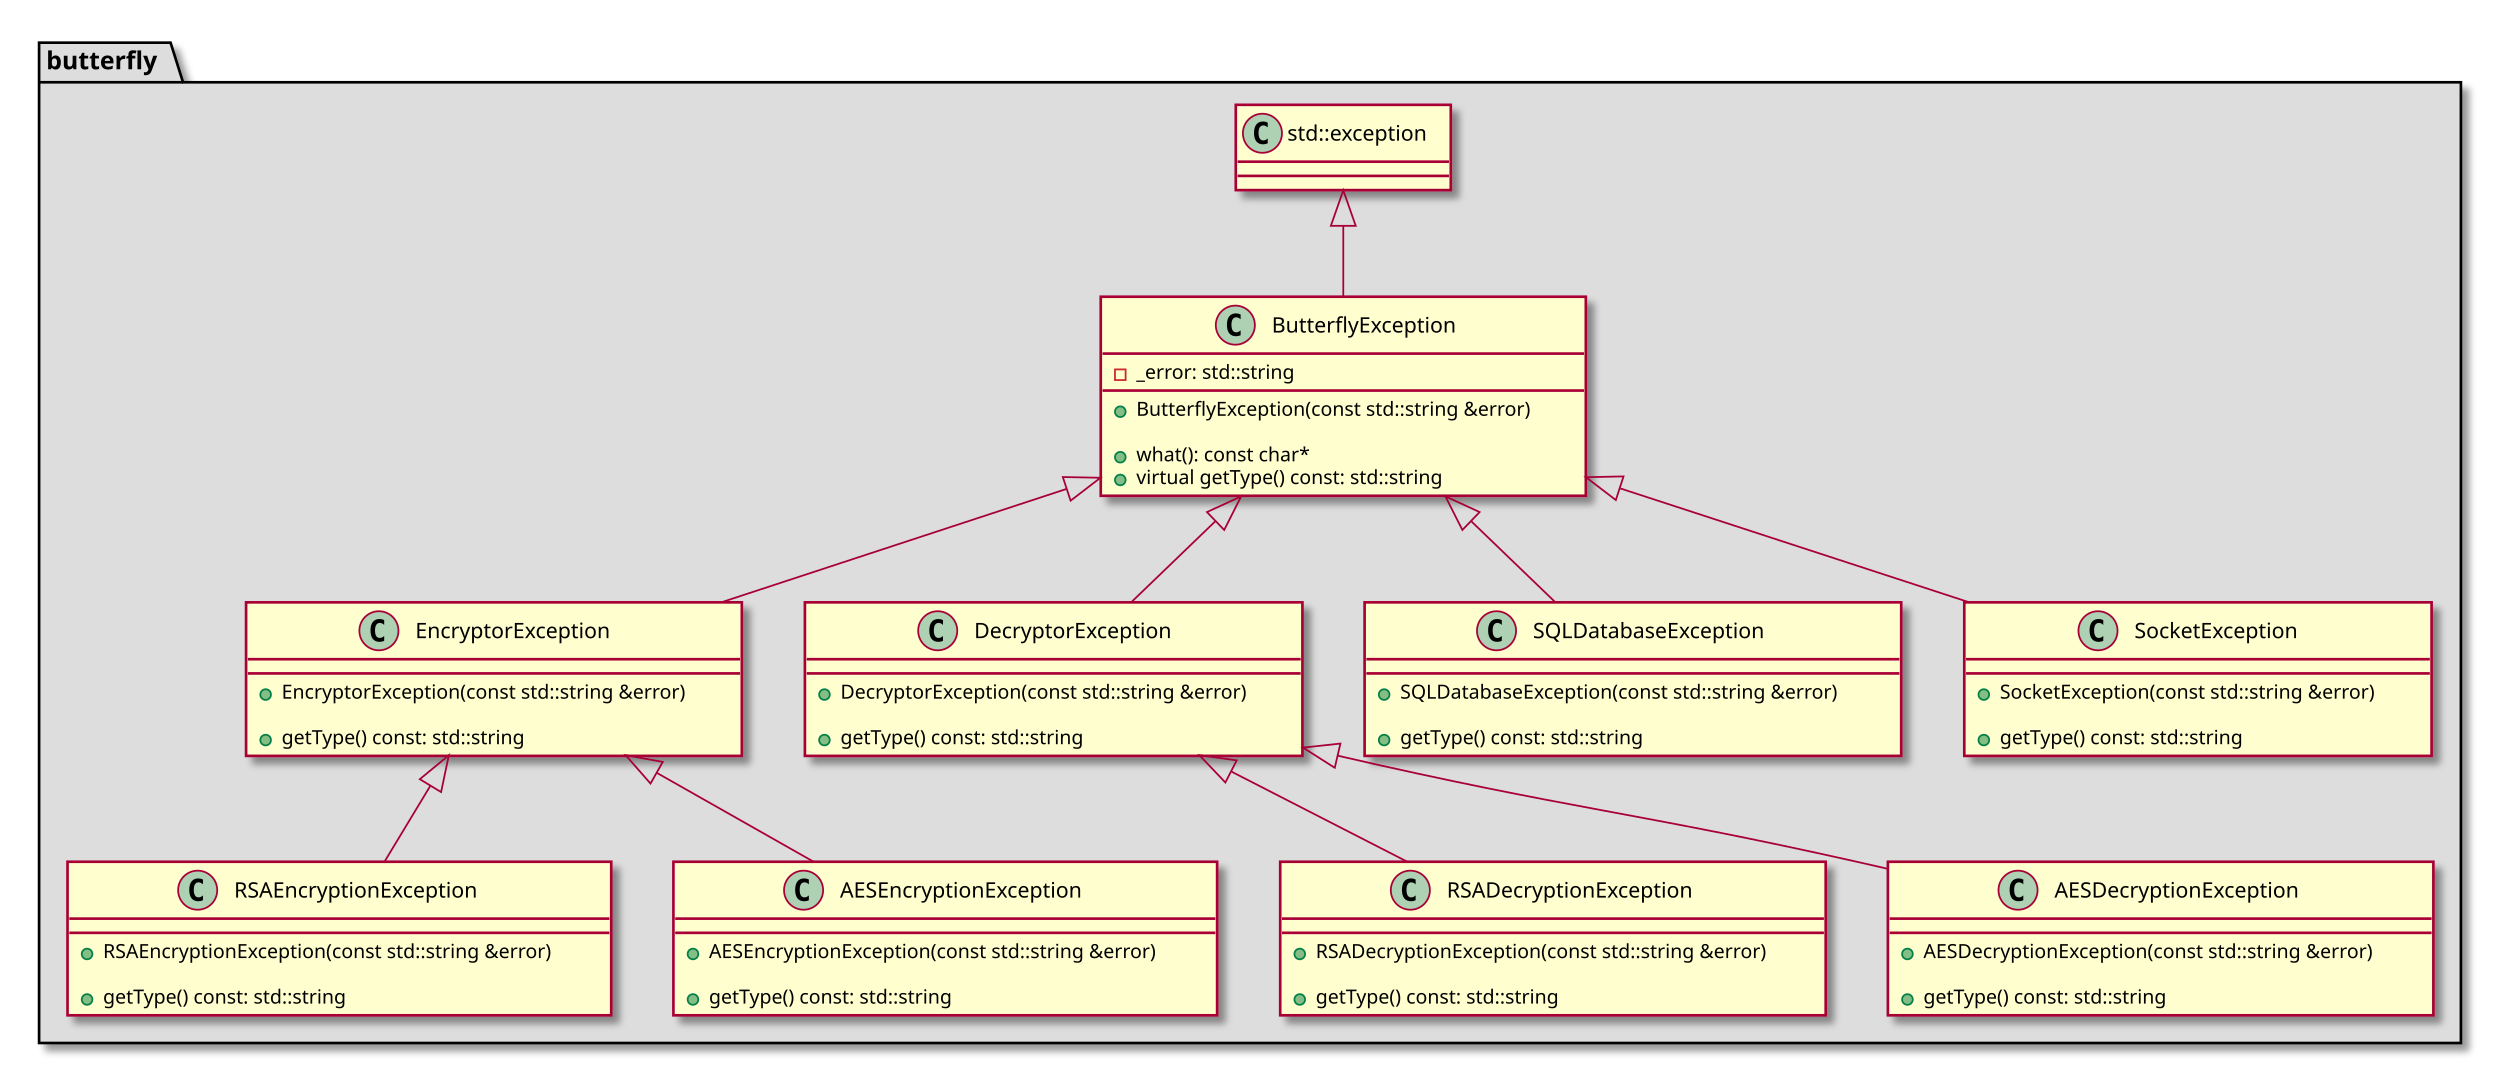
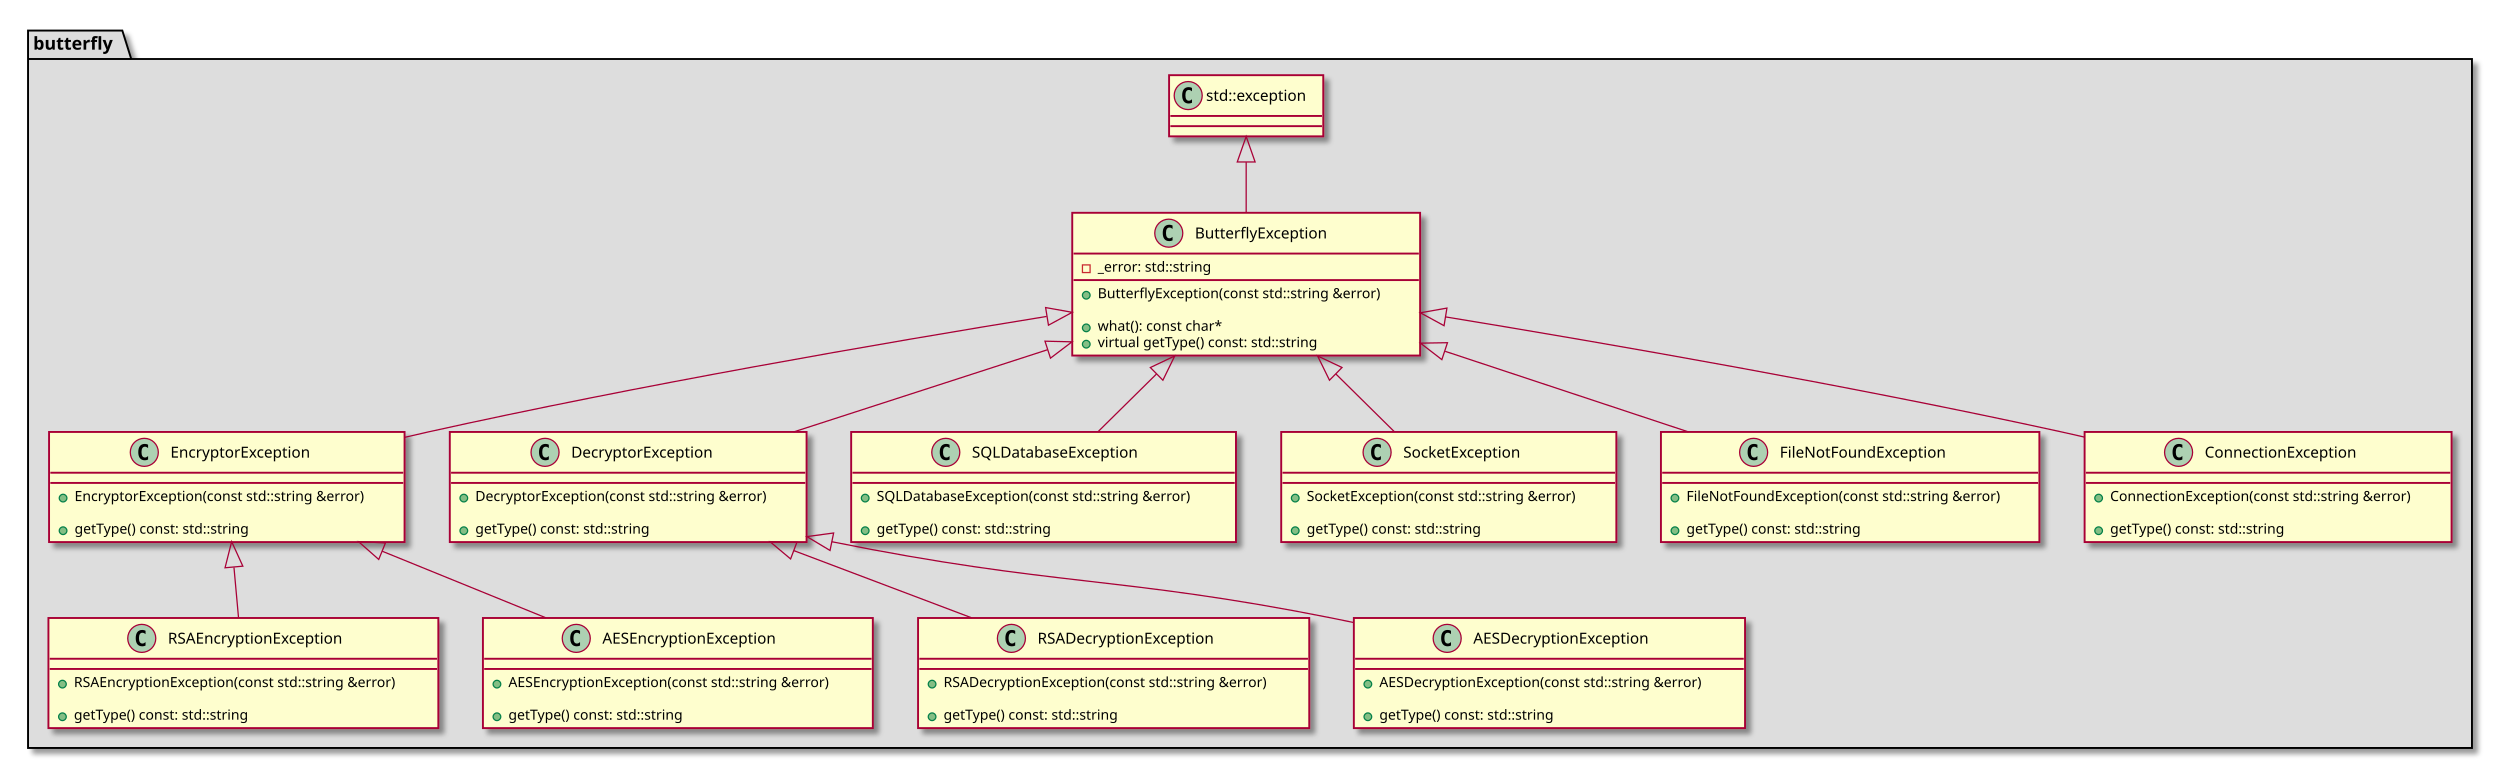
- <svg xmlns="http://www.w3.org/2000/svg" contentScriptType="application/ecmascript" contentStyleType="text/css" height="599px" preserveAspectRatio="none" style="width:1407px;height:599px;" version="1.1" viewBox="0 0 1407 599" width="1407px" zoomAndPan="magnify">
+ <svg xmlns="http://www.w3.org/2000/svg" contentScriptType="application/ecmascript" contentStyleType="text/css" height="599px" preserveAspectRatio="none" style="width:1962px;height:599px;" version="1.1" viewBox="0 0 1962 599" width="1962px" zoomAndPan="magnify">
  <defs>
-     <filter height="300%" id="fdis8ncudklup" width="300%" x="-1" y="-1">
+     <filter height="300%" id="f1dtb33d4u6aj9" width="300%" x="-1" y="-1">
      <feGaussianBlur result="blurOut" stdDeviation="2.0" />
      <feColorMatrix in="blurOut" result="blurOut2" type="matrix" values="0 0 0 0 0 0 0 0 0 0 0 0 0 0 0 0 0 0 .4 0" />
      <feOffset dx="4.0" dy="4.0" in="blurOut2" result="blurOut3" />
      <feBlend in="SourceGraphic" in2="blurOut3" mode="normal" />
    </filter>
  </defs>
  <g>
-     <polygon fill="#DDDDDD" filter="url(#fdis8ncudklup)" points="22,24,96,24,103,46.297,1385,46.297,1385,587,22,587,22,24" style="stroke: #000000; stroke-width: 1.5;" />
+     <polygon fill="#DDDDDD" filter="url(#f1dtb33d4u6aj9)" points="22,24,96,24,103,46.297,1940,46.297,1940,587,22,587,22,24" style="stroke: #000000; stroke-width: 1.5;" />
    <line style="stroke: #000000; stroke-width: 1.5;" x1="22" x2="103" y1="46.297" y2="46.297" />
    <text fill="#000000" font-family="sans-serif" font-size="14" font-weight="bold" lengthAdjust="spacingAndGlyphs" textLength="68" x="26" y="38.995">butterfly</text>
-     <rect fill="#FEFECE" filter="url(#fdis8ncudklup)" height="48" id="std::exception" style="stroke: #A80036; stroke-width: 1.5;" width="121" x="695.5" y="59" />
-     <ellipse cx="710.5" cy="75" fill="#ADD1B2" rx="11" ry="11" style="stroke: #A80036; stroke-width: 1.0;" />
-     <path d="M713.469,80.641 Q712.891,80.938 712.25,81.078 Q711.609,81.234 710.906,81.234 Q708.406,81.234 707.078,79.594 Q705.766,77.938 705.766,74.812 Q705.766,71.688 707.078,70.031 Q708.406,68.375 710.906,68.375 Q711.609,68.375 712.25,68.531 Q712.906,68.688 713.469,68.984 L713.469,71.703 Q712.844,71.125 712.25,70.859 Q711.656,70.578 711.031,70.578 Q709.688,70.578 709,71.656 Q708.312,72.719 708.312,74.812 Q708.312,76.906 709,77.984 Q709.688,79.047 711.031,79.047 Q711.656,79.047 712.25,78.781 Q712.844,78.5 713.469,77.922 L713.469,80.641 Z " />
-     <text fill="#000000" font-family="sans-serif" font-size="12" lengthAdjust="spacingAndGlyphs" textLength="89" x="724.5" y="79.154">std::exception</text>
-     <line style="stroke: #A80036; stroke-width: 1.5;" x1="696.5" x2="815.5" y1="91" y2="91" />
-     <line style="stroke: #A80036; stroke-width: 1.5;" x1="696.5" x2="815.5" y1="99" y2="99" />
-     <rect fill="#FEFECE" filter="url(#fdis8ncudklup)" height="112.023" id="ButterflyException" style="stroke: #A80036; stroke-width: 1.5;" width="273" x="619.5" y="167" />
-     <ellipse cx="695.25" cy="183" fill="#ADD1B2" rx="11" ry="11" style="stroke: #A80036; stroke-width: 1.0;" />
-     <path d="M698.219,188.641 Q697.641,188.938 697,189.078 Q696.359,189.234 695.656,189.234 Q693.156,189.234 691.828,187.594 Q690.516,185.938 690.516,182.812 Q690.516,179.688 691.828,178.031 Q693.156,176.375 695.656,176.375 Q696.359,176.375 697,176.531 Q697.656,176.688 698.219,176.984 L698.219,179.703 Q697.594,179.125 697,178.859 Q696.406,178.578 695.781,178.578 Q694.438,178.578 693.75,179.656 Q693.062,180.719 693.062,182.812 Q693.062,184.906 693.75,185.984 Q694.438,187.047 695.781,187.047 Q696.406,187.047 697,186.781 Q697.594,186.5 698.219,185.922 L698.219,188.641 Z " />
-     <text fill="#000000" font-family="sans-serif" font-size="12" lengthAdjust="spacingAndGlyphs" textLength="113" x="715.75" y="187.154">ButterflyException</text>
-     <line style="stroke: #A80036; stroke-width: 1.5;" x1="620.5" x2="891.5" y1="199" y2="199" />
-     <rect fill="none" height="6" style="stroke: #C82930; stroke-width: 1.0;" width="6" x="627.5" y="207.902" />
-     <text fill="#000000" font-family="sans-serif" font-size="11" lengthAdjust="spacingAndGlyphs" textLength="102" x="639.5" y="213.21">_error: std::string</text>
-     <line style="stroke: #A80036; stroke-width: 1.5;" x1="620.5" x2="891.5" y1="219.805" y2="219.805" />
-     <ellipse cx="630.5" cy="231.707" fill="#84BE84" rx="3" ry="3" style="stroke: #038048; stroke-width: 1.0;" />
-     <text fill="#000000" font-family="sans-serif" font-size="11" lengthAdjust="spacingAndGlyphs" textLength="247" x="639.5" y="234.015">ButterflyException(const std::string &amp;error)</text>
-     <text fill="#000000" font-family="sans-serif" font-size="11" lengthAdjust="spacingAndGlyphs" textLength="0" x="643.5" y="246.82" />
-     <ellipse cx="630.5" cy="257.316" fill="#84BE84" rx="3" ry="3" style="stroke: #038048; stroke-width: 1.0;" />
-     <text fill="#000000" font-family="sans-serif" font-size="11" lengthAdjust="spacingAndGlyphs" textLength="109" x="639.5" y="259.625">what(): const char*</text>
-     <ellipse cx="630.5" cy="270.121" fill="#84BE84" rx="3" ry="3" style="stroke: #038048; stroke-width: 1.0;" />
-     <text fill="#000000" font-family="sans-serif" font-size="11" lengthAdjust="spacingAndGlyphs" textLength="194" x="639.5" y="272.429">virtual getType() const: std::string</text>
-     <rect fill="#FEFECE" filter="url(#fdis8ncudklup)" height="86.414" id="RSAEncryptionException" style="stroke: #A80036; stroke-width: 1.5;" width="306" x="38" y="485" />
+     <rect fill="#FEFECE" filter="url(#f1dtb33d4u6aj9)" height="48" id="std::exception" style="stroke: #A80036; stroke-width: 1.5;" width="121" x="917.5" y="59" />
+     <ellipse cx="932.5" cy="75" fill="#ADD1B2" rx="11" ry="11" style="stroke: #A80036; stroke-width: 1.0;" />
+     <path d="M935.469,80.641 Q934.891,80.938 934.25,81.078 Q933.609,81.234 932.906,81.234 Q930.406,81.234 929.078,79.594 Q927.766,77.938 927.766,74.812 Q927.766,71.688 929.078,70.031 Q930.406,68.375 932.906,68.375 Q933.609,68.375 934.25,68.531 Q934.906,68.688 935.469,68.984 L935.469,71.703 Q934.844,71.125 934.25,70.859 Q933.656,70.578 933.031,70.578 Q931.688,70.578 931,71.656 Q930.312,72.719 930.312,74.812 Q930.312,76.906 931,77.984 Q931.688,79.047 933.031,79.047 Q933.656,79.047 934.25,78.781 Q934.844,78.5 935.469,77.922 L935.469,80.641 Z " />
+     <text fill="#000000" font-family="sans-serif" font-size="12" lengthAdjust="spacingAndGlyphs" textLength="89" x="946.5" y="79.154">std::exception</text>
+     <line style="stroke: #A80036; stroke-width: 1.5;" x1="918.5" x2="1037.5" y1="91" y2="91" />
+     <line style="stroke: #A80036; stroke-width: 1.5;" x1="918.5" x2="1037.5" y1="99" y2="99" />
+     <rect fill="#FEFECE" filter="url(#f1dtb33d4u6aj9)" height="112.023" id="ButterflyException" style="stroke: #A80036; stroke-width: 1.5;" width="273" x="841.5" y="167" />
+     <ellipse cx="917.25" cy="183" fill="#ADD1B2" rx="11" ry="11" style="stroke: #A80036; stroke-width: 1.0;" />
+     <path d="M920.219,188.641 Q919.641,188.938 919,189.078 Q918.359,189.234 917.656,189.234 Q915.156,189.234 913.828,187.594 Q912.516,185.938 912.516,182.812 Q912.516,179.688 913.828,178.031 Q915.156,176.375 917.656,176.375 Q918.359,176.375 919,176.531 Q919.656,176.688 920.219,176.984 L920.219,179.703 Q919.594,179.125 919,178.859 Q918.406,178.578 917.781,178.578 Q916.438,178.578 915.75,179.656 Q915.062,180.719 915.062,182.812 Q915.062,184.906 915.75,185.984 Q916.438,187.047 917.781,187.047 Q918.406,187.047 919,186.781 Q919.594,186.5 920.219,185.922 L920.219,188.641 Z " />
+     <text fill="#000000" font-family="sans-serif" font-size="12" lengthAdjust="spacingAndGlyphs" textLength="113" x="937.75" y="187.154">ButterflyException</text>
+     <line style="stroke: #A80036; stroke-width: 1.5;" x1="842.5" x2="1113.5" y1="199" y2="199" />
+     <rect fill="none" height="6" style="stroke: #C82930; stroke-width: 1.0;" width="6" x="849.5" y="207.902" />
+     <text fill="#000000" font-family="sans-serif" font-size="11" lengthAdjust="spacingAndGlyphs" textLength="102" x="861.5" y="213.21">_error: std::string</text>
+     <line style="stroke: #A80036; stroke-width: 1.5;" x1="842.5" x2="1113.5" y1="219.805" y2="219.805" />
+     <ellipse cx="852.5" cy="231.707" fill="#84BE84" rx="3" ry="3" style="stroke: #038048; stroke-width: 1.0;" />
+     <text fill="#000000" font-family="sans-serif" font-size="11" lengthAdjust="spacingAndGlyphs" textLength="247" x="861.5" y="234.015">ButterflyException(const std::string &amp;error)</text>
+     <text fill="#000000" font-family="sans-serif" font-size="11" lengthAdjust="spacingAndGlyphs" textLength="0" x="865.5" y="246.82" />
+     <ellipse cx="852.5" cy="257.316" fill="#84BE84" rx="3" ry="3" style="stroke: #038048; stroke-width: 1.0;" />
+     <text fill="#000000" font-family="sans-serif" font-size="11" lengthAdjust="spacingAndGlyphs" textLength="109" x="861.5" y="259.625">what(): const char*</text>
+     <ellipse cx="852.5" cy="270.121" fill="#84BE84" rx="3" ry="3" style="stroke: #038048; stroke-width: 1.0;" />
+     <text fill="#000000" font-family="sans-serif" font-size="11" lengthAdjust="spacingAndGlyphs" textLength="194" x="861.5" y="272.429">virtual getType() const: std::string</text>
+     <rect fill="#FEFECE" filter="url(#f1dtb33d4u6aj9)" height="86.414" id="RSAEncryptionException" style="stroke: #A80036; stroke-width: 1.5;" width="306" x="38" y="485" />
    <ellipse cx="111.25" cy="501" fill="#ADD1B2" rx="11" ry="11" style="stroke: #A80036; stroke-width: 1.0;" />
    <path d="M114.219,506.641 Q113.641,506.938 113,507.078 Q112.359,507.234 111.656,507.234 Q109.156,507.234 107.828,505.594 Q106.516,503.938 106.516,500.812 Q106.516,497.688 107.828,496.031 Q109.156,494.375 111.656,494.375 Q112.359,494.375 113,494.531 Q113.656,494.688 114.219,494.984 L114.219,497.703 Q113.594,497.125 113,496.859 Q112.406,496.578 111.781,496.578 Q110.438,496.578 109.75,497.656 Q109.062,498.719 109.062,500.812 Q109.062,502.906 109.75,503.984 Q110.438,505.047 111.781,505.047 Q112.406,505.047 113,504.781 Q113.594,504.5 114.219,503.922 L114.219,506.641 Z " />
    <text fill="#000000" font-family="sans-serif" font-size="12" lengthAdjust="spacingAndGlyphs" textLength="151" x="131.75" y="505.154">RSAEncryptionException</text>
    <line style="stroke: #A80036; stroke-width: 1.5;" x1="39" x2="343" y1="517" y2="517" />
    <line style="stroke: #A80036; stroke-width: 1.5;" x1="39" x2="343" y1="525" y2="525" />
    <ellipse cx="49" cy="536.902" fill="#84BE84" rx="3" ry="3" style="stroke: #038048; stroke-width: 1.0;" />
    <text fill="#000000" font-family="sans-serif" font-size="11" lengthAdjust="spacingAndGlyphs" textLength="280" x="58" y="539.21">RSAEncryptionException(const std::string &amp;error)</text>
    <text fill="#000000" font-family="sans-serif" font-size="11" lengthAdjust="spacingAndGlyphs" textLength="0" x="62" y="552.015" />
    <ellipse cx="49" cy="562.512" fill="#84BE84" rx="3" ry="3" style="stroke: #038048; stroke-width: 1.0;" />
    <text fill="#000000" font-family="sans-serif" font-size="11" lengthAdjust="spacingAndGlyphs" textLength="155" x="58" y="564.82">getType() const: std::string</text>
-     <rect fill="#FEFECE" filter="url(#fdis8ncudklup)" height="86.414" id="RSADecryptionException" style="stroke: #A80036; stroke-width: 1.5;" width="307" x="720.5" y="485" />
+     <rect fill="#FEFECE" filter="url(#f1dtb33d4u6aj9)" height="86.414" id="RSADecryptionException" style="stroke: #A80036; stroke-width: 1.5;" width="307" x="720.5" y="485" />
    <ellipse cx="793.75" cy="501" fill="#ADD1B2" rx="11" ry="11" style="stroke: #A80036; stroke-width: 1.0;" />
    <path d="M796.719,506.641 Q796.141,506.938 795.5,507.078 Q794.859,507.234 794.156,507.234 Q791.656,507.234 790.328,505.594 Q789.016,503.938 789.016,500.812 Q789.016,497.688 790.328,496.031 Q791.656,494.375 794.156,494.375 Q794.859,494.375 795.5,494.531 Q796.156,494.688 796.719,494.984 L796.719,497.703 Q796.094,497.125 795.5,496.859 Q794.906,496.578 794.281,496.578 Q792.938,496.578 792.25,497.656 Q791.562,498.719 791.562,500.812 Q791.562,502.906 792.25,503.984 Q792.938,505.047 794.281,505.047 Q794.906,505.047 795.5,504.781 Q796.094,504.5 796.719,503.922 L796.719,506.641 Z " />
    <text fill="#000000" font-family="sans-serif" font-size="12" lengthAdjust="spacingAndGlyphs" textLength="152" x="814.25" y="505.154">RSADecryptionException</text>
    <line style="stroke: #A80036; stroke-width: 1.5;" x1="721.5" x2="1026.5" y1="517" y2="517" />
    <line style="stroke: #A80036; stroke-width: 1.5;" x1="721.5" x2="1026.5" y1="525" y2="525" />
    <ellipse cx="731.5" cy="536.902" fill="#84BE84" rx="3" ry="3" style="stroke: #038048; stroke-width: 1.0;" />
    <text fill="#000000" font-family="sans-serif" font-size="11" lengthAdjust="spacingAndGlyphs" textLength="281" x="740.5" y="539.21">RSADecryptionException(const std::string &amp;error)</text>
    <text fill="#000000" font-family="sans-serif" font-size="11" lengthAdjust="spacingAndGlyphs" textLength="0" x="744.5" y="552.015" />
    <ellipse cx="731.5" cy="562.512" fill="#84BE84" rx="3" ry="3" style="stroke: #038048; stroke-width: 1.0;" />
    <text fill="#000000" font-family="sans-serif" font-size="11" lengthAdjust="spacingAndGlyphs" textLength="155" x="740.5" y="564.82">getType() const: std::string</text>
-     <rect fill="#FEFECE" filter="url(#fdis8ncudklup)" height="86.414" id="AESEncryptionException" style="stroke: #A80036; stroke-width: 1.5;" width="306" x="379" y="485" />
+     <rect fill="#FEFECE" filter="url(#f1dtb33d4u6aj9)" height="86.414" id="AESEncryptionException" style="stroke: #A80036; stroke-width: 1.5;" width="306" x="379" y="485" />
    <ellipse cx="452.25" cy="501" fill="#ADD1B2" rx="11" ry="11" style="stroke: #A80036; stroke-width: 1.0;" />
    <path d="M455.219,506.641 Q454.641,506.938 454,507.078 Q453.359,507.234 452.656,507.234 Q450.156,507.234 448.828,505.594 Q447.516,503.938 447.516,500.812 Q447.516,497.688 448.828,496.031 Q450.156,494.375 452.656,494.375 Q453.359,494.375 454,494.531 Q454.656,494.688 455.219,494.984 L455.219,497.703 Q454.594,497.125 454,496.859 Q453.406,496.578 452.781,496.578 Q451.438,496.578 450.75,497.656 Q450.062,498.719 450.062,500.812 Q450.062,502.906 450.75,503.984 Q451.438,505.047 452.781,505.047 Q453.406,505.047 454,504.781 Q454.594,504.5 455.219,503.922 L455.219,506.641 Z " />
    <text fill="#000000" font-family="sans-serif" font-size="12" lengthAdjust="spacingAndGlyphs" textLength="151" x="472.75" y="505.154">AESEncryptionException</text>
    <line style="stroke: #A80036; stroke-width: 1.5;" x1="380" x2="684" y1="517" y2="517" />
    <line style="stroke: #A80036; stroke-width: 1.5;" x1="380" x2="684" y1="525" y2="525" />
    <ellipse cx="390" cy="536.902" fill="#84BE84" rx="3" ry="3" style="stroke: #038048; stroke-width: 1.0;" />
    <text fill="#000000" font-family="sans-serif" font-size="11" lengthAdjust="spacingAndGlyphs" textLength="280" x="399" y="539.21">AESEncryptionException(const std::string &amp;error)</text>
    <text fill="#000000" font-family="sans-serif" font-size="11" lengthAdjust="spacingAndGlyphs" textLength="0" x="403" y="552.015" />
    <ellipse cx="390" cy="562.512" fill="#84BE84" rx="3" ry="3" style="stroke: #038048; stroke-width: 1.0;" />
    <text fill="#000000" font-family="sans-serif" font-size="11" lengthAdjust="spacingAndGlyphs" textLength="155" x="399" y="564.82">getType() const: std::string</text>
-     <rect fill="#FEFECE" filter="url(#fdis8ncudklup)" height="86.414" id="AESDecryptionException" style="stroke: #A80036; stroke-width: 1.5;" width="307" x="1062.5" y="485" />
+     <rect fill="#FEFECE" filter="url(#f1dtb33d4u6aj9)" height="86.414" id="AESDecryptionException" style="stroke: #A80036; stroke-width: 1.5;" width="307" x="1062.5" y="485" />
    <ellipse cx="1135.75" cy="501" fill="#ADD1B2" rx="11" ry="11" style="stroke: #A80036; stroke-width: 1.0;" />
    <path d="M1138.719,506.641 Q1138.141,506.938 1137.5,507.078 Q1136.859,507.234 1136.156,507.234 Q1133.656,507.234 1132.328,505.594 Q1131.016,503.938 1131.016,500.812 Q1131.016,497.688 1132.328,496.031 Q1133.656,494.375 1136.156,494.375 Q1136.859,494.375 1137.5,494.531 Q1138.156,494.688 1138.719,494.984 L1138.719,497.703 Q1138.094,497.125 1137.5,496.859 Q1136.906,496.578 1136.281,496.578 Q1134.938,496.578 1134.25,497.656 Q1133.562,498.719 1133.562,500.812 Q1133.562,502.906 1134.25,503.984 Q1134.938,505.047 1136.281,505.047 Q1136.906,505.047 1137.5,504.781 Q1138.094,504.5 1138.719,503.922 L1138.719,506.641 Z " />
    <text fill="#000000" font-family="sans-serif" font-size="12" lengthAdjust="spacingAndGlyphs" textLength="152" x="1156.25" y="505.154">AESDecryptionException</text>
    <line style="stroke: #A80036; stroke-width: 1.5;" x1="1063.5" x2="1368.5" y1="517" y2="517" />
    <line style="stroke: #A80036; stroke-width: 1.5;" x1="1063.5" x2="1368.5" y1="525" y2="525" />
    <ellipse cx="1073.5" cy="536.902" fill="#84BE84" rx="3" ry="3" style="stroke: #038048; stroke-width: 1.0;" />
    <text fill="#000000" font-family="sans-serif" font-size="11" lengthAdjust="spacingAndGlyphs" textLength="281" x="1082.5" y="539.21">AESDecryptionException(const std::string &amp;error)</text>
    <text fill="#000000" font-family="sans-serif" font-size="11" lengthAdjust="spacingAndGlyphs" textLength="0" x="1086.5" y="552.015" />
    <ellipse cx="1073.5" cy="562.512" fill="#84BE84" rx="3" ry="3" style="stroke: #038048; stroke-width: 1.0;" />
    <text fill="#000000" font-family="sans-serif" font-size="11" lengthAdjust="spacingAndGlyphs" textLength="155" x="1082.5" y="564.82">getType() const: std::string</text>
-     <rect fill="#FEFECE" filter="url(#fdis8ncudklup)" height="86.414" id="EncryptorException" style="stroke: #A80036; stroke-width: 1.5;" width="279" x="138.5" y="339" />
-     <ellipse cx="213.25" cy="355" fill="#ADD1B2" rx="11" ry="11" style="stroke: #A80036; stroke-width: 1.0;" />
-     <path d="M216.219,360.641 Q215.641,360.938 215,361.078 Q214.359,361.234 213.656,361.234 Q211.156,361.234 209.828,359.594 Q208.516,357.938 208.516,354.812 Q208.516,351.688 209.828,350.031 Q211.156,348.375 213.656,348.375 Q214.359,348.375 215,348.531 Q215.656,348.688 216.219,348.984 L216.219,351.703 Q215.594,351.125 215,350.859 Q214.406,350.578 213.781,350.578 Q212.438,350.578 211.75,351.656 Q211.062,352.719 211.062,354.812 Q211.062,356.906 211.75,357.984 Q212.438,359.047 213.781,359.047 Q214.406,359.047 215,358.781 Q215.594,358.5 216.219,357.922 L216.219,360.641 Z " />
-     <text fill="#000000" font-family="sans-serif" font-size="12" lengthAdjust="spacingAndGlyphs" textLength="121" x="233.75" y="359.154">EncryptorException</text>
-     <line style="stroke: #A80036; stroke-width: 1.5;" x1="139.5" x2="416.5" y1="371" y2="371" />
-     <line style="stroke: #A80036; stroke-width: 1.5;" x1="139.5" x2="416.5" y1="379" y2="379" />
-     <ellipse cx="149.5" cy="390.902" fill="#84BE84" rx="3" ry="3" style="stroke: #038048; stroke-width: 1.0;" />
-     <text fill="#000000" font-family="sans-serif" font-size="11" lengthAdjust="spacingAndGlyphs" textLength="253" x="158.5" y="393.21">EncryptorException(const std::string &amp;error)</text>
-     <text fill="#000000" font-family="sans-serif" font-size="11" lengthAdjust="spacingAndGlyphs" textLength="0" x="162.5" y="406.015" />
-     <ellipse cx="149.5" cy="416.512" fill="#84BE84" rx="3" ry="3" style="stroke: #038048; stroke-width: 1.0;" />
-     <text fill="#000000" font-family="sans-serif" font-size="11" lengthAdjust="spacingAndGlyphs" textLength="155" x="158.5" y="418.82">getType() const: std::string</text>
-     <rect fill="#FEFECE" filter="url(#fdis8ncudklup)" height="86.414" id="DecryptorException" style="stroke: #A80036; stroke-width: 1.5;" width="280" x="453" y="339" />
-     <ellipse cx="527.75" cy="355" fill="#ADD1B2" rx="11" ry="11" style="stroke: #A80036; stroke-width: 1.0;" />
-     <path d="M530.719,360.641 Q530.141,360.938 529.5,361.078 Q528.859,361.234 528.156,361.234 Q525.656,361.234 524.328,359.594 Q523.016,357.938 523.016,354.812 Q523.016,351.688 524.328,350.031 Q525.656,348.375 528.156,348.375 Q528.859,348.375 529.5,348.531 Q530.156,348.688 530.719,348.984 L530.719,351.703 Q530.094,351.125 529.5,350.859 Q528.906,350.578 528.281,350.578 Q526.938,350.578 526.25,351.656 Q525.562,352.719 525.562,354.812 Q525.562,356.906 526.25,357.984 Q526.938,359.047 528.281,359.047 Q528.906,359.047 529.5,358.781 Q530.094,358.5 530.719,357.922 L530.719,360.641 Z " />
-     <text fill="#000000" font-family="sans-serif" font-size="12" lengthAdjust="spacingAndGlyphs" textLength="122" x="548.25" y="359.154">DecryptorException</text>
-     <line style="stroke: #A80036; stroke-width: 1.5;" x1="454" x2="732" y1="371" y2="371" />
-     <line style="stroke: #A80036; stroke-width: 1.5;" x1="454" x2="732" y1="379" y2="379" />
-     <ellipse cx="464" cy="390.902" fill="#84BE84" rx="3" ry="3" style="stroke: #038048; stroke-width: 1.0;" />
-     <text fill="#000000" font-family="sans-serif" font-size="11" lengthAdjust="spacingAndGlyphs" textLength="254" x="473" y="393.21">DecryptorException(const std::string &amp;error)</text>
-     <text fill="#000000" font-family="sans-serif" font-size="11" lengthAdjust="spacingAndGlyphs" textLength="0" x="477" y="406.015" />
-     <ellipse cx="464" cy="416.512" fill="#84BE84" rx="3" ry="3" style="stroke: #038048; stroke-width: 1.0;" />
-     <text fill="#000000" font-family="sans-serif" font-size="11" lengthAdjust="spacingAndGlyphs" textLength="155" x="473" y="418.82">getType() const: std::string</text>
-     <rect fill="#FEFECE" filter="url(#fdis8ncudklup)" height="86.414" id="SQLDatabaseException" style="stroke: #A80036; stroke-width: 1.5;" width="302" x="768" y="339" />
-     <ellipse cx="842.25" cy="355" fill="#ADD1B2" rx="11" ry="11" style="stroke: #A80036; stroke-width: 1.0;" />
-     <path d="M845.219,360.641 Q844.641,360.938 844,361.078 Q843.359,361.234 842.656,361.234 Q840.156,361.234 838.828,359.594 Q837.516,357.938 837.516,354.812 Q837.516,351.688 838.828,350.031 Q840.156,348.375 842.656,348.375 Q843.359,348.375 844,348.531 Q844.656,348.688 845.219,348.984 L845.219,351.703 Q844.594,351.125 844,350.859 Q843.406,350.578 842.781,350.578 Q841.438,350.578 840.75,351.656 Q840.062,352.719 840.062,354.812 Q840.062,356.906 840.75,357.984 Q841.438,359.047 842.781,359.047 Q843.406,359.047 844,358.781 Q844.594,358.5 845.219,357.922 L845.219,360.641 Z " />
-     <text fill="#000000" font-family="sans-serif" font-size="12" lengthAdjust="spacingAndGlyphs" textLength="145" x="862.75" y="359.154">SQLDatabaseException</text>
-     <line style="stroke: #A80036; stroke-width: 1.5;" x1="769" x2="1069" y1="371" y2="371" />
-     <line style="stroke: #A80036; stroke-width: 1.5;" x1="769" x2="1069" y1="379" y2="379" />
-     <ellipse cx="779" cy="390.902" fill="#84BE84" rx="3" ry="3" style="stroke: #038048; stroke-width: 1.0;" />
-     <text fill="#000000" font-family="sans-serif" font-size="11" lengthAdjust="spacingAndGlyphs" textLength="276" x="788" y="393.21">SQLDatabaseException(const std::string &amp;error)</text>
-     <text fill="#000000" font-family="sans-serif" font-size="11" lengthAdjust="spacingAndGlyphs" textLength="0" x="792" y="406.015" />
-     <ellipse cx="779" cy="416.512" fill="#84BE84" rx="3" ry="3" style="stroke: #038048; stroke-width: 1.0;" />
-     <text fill="#000000" font-family="sans-serif" font-size="11" lengthAdjust="spacingAndGlyphs" textLength="155" x="788" y="418.82">getType() const: std::string</text>
-     <rect fill="#FEFECE" filter="url(#fdis8ncudklup)" height="86.414" id="SocketException" style="stroke: #A80036; stroke-width: 1.5;" width="263" x="1105.5" y="339" />
-     <ellipse cx="1180.75" cy="355" fill="#ADD1B2" rx="11" ry="11" style="stroke: #A80036; stroke-width: 1.0;" />
-     <path d="M1183.719,360.641 Q1183.141,360.938 1182.5,361.078 Q1181.859,361.234 1181.156,361.234 Q1178.656,361.234 1177.328,359.594 Q1176.016,357.938 1176.016,354.812 Q1176.016,351.688 1177.328,350.031 Q1178.656,348.375 1181.156,348.375 Q1181.859,348.375 1182.5,348.531 Q1183.156,348.688 1183.719,348.984 L1183.719,351.703 Q1183.094,351.125 1182.5,350.859 Q1181.906,350.578 1181.281,350.578 Q1179.938,350.578 1179.25,351.656 Q1178.562,352.719 1178.562,354.812 Q1178.562,356.906 1179.25,357.984 Q1179.938,359.047 1181.281,359.047 Q1181.906,359.047 1182.5,358.781 Q1183.094,358.5 1183.719,357.922 L1183.719,360.641 Z " />
-     <text fill="#000000" font-family="sans-serif" font-size="12" lengthAdjust="spacingAndGlyphs" textLength="104" x="1201.25" y="359.154">SocketException</text>
-     <line style="stroke: #A80036; stroke-width: 1.5;" x1="1106.5" x2="1367.5" y1="371" y2="371" />
-     <line style="stroke: #A80036; stroke-width: 1.5;" x1="1106.5" x2="1367.5" y1="379" y2="379" />
-     <ellipse cx="1116.5" cy="390.902" fill="#84BE84" rx="3" ry="3" style="stroke: #038048; stroke-width: 1.0;" />
-     <text fill="#000000" font-family="sans-serif" font-size="11" lengthAdjust="spacingAndGlyphs" textLength="237" x="1125.5" y="393.21">SocketException(const std::string &amp;error)</text>
-     <text fill="#000000" font-family="sans-serif" font-size="11" lengthAdjust="spacingAndGlyphs" textLength="0" x="1129.5" y="406.015" />
-     <ellipse cx="1116.5" cy="416.512" fill="#84BE84" rx="3" ry="3" style="stroke: #038048; stroke-width: 1.0;" />
-     <text fill="#000000" font-family="sans-serif" font-size="11" lengthAdjust="spacingAndGlyphs" textLength="155" x="1125.5" y="418.82">getType() const: std::string</text>
-     <path d="M756,127.25 C756,139.82 756,153.73 756,166.93 " fill="none" id="std::exception-ButterflyException" style="stroke: #A80036; stroke-width: 1.0;" />
-     <polygon fill="none" points="749,127.1,756,107.1,763,127.1,749,127.1" style="stroke: #A80036; stroke-width: 1.0;" />
-     <path d="M600.16,275.19 C537.37,295.81 465.83,319.31 406.14,338.91 " fill="none" id="ButterflyException-EncryptorException" style="stroke: #A80036; stroke-width: 1.0;" />
-     <polygon fill="none" points="598.16,268.48,619.34,268.88,602.53,281.78,598.16,268.48" style="stroke: #A80036; stroke-width: 1.0;" />
-     <path d="M683.94,293.41 C667.81,308.94 651.19,324.96 636.63,338.97 " fill="none" id="ButterflyException-DecryptorException" style="stroke: #A80036; stroke-width: 1.0;" />
-     <polygon fill="none" points="679.27,288.19,698.53,279.35,688.98,298.27,679.27,288.19" style="stroke: #A80036; stroke-width: 1.0;" />
-     <path d="M242.08,442.45 C233.53,456.61 224.56,471.44 216.58,484.66 " fill="none" id="EncryptorException-RSAEncryptionException" style="stroke: #A80036; stroke-width: 1.0;" />
-     <polygon fill="none" points="236.27,438.54,252.6,425.04,248.25,445.78,236.27,438.54" style="stroke: #A80036; stroke-width: 1.0;" />
-     <path d="M693.15,434.32 C725.5,450.9 760.97,469.08 791.87,484.91 " fill="none" id="DecryptorException-RSADecryptionException" style="stroke: #A80036; stroke-width: 1.0;" />
-     <polygon fill="none" points="689.64,440.39,675.03,425.04,696.02,427.93,689.64,440.39" style="stroke: #A80036; stroke-width: 1.0;" />
-     <path d="M369.75,435.02 C398.66,451.41 430.22,469.3 457.76,484.91 " fill="none" id="EncryptorException-AESEncryptionException" style="stroke: #A80036; stroke-width: 1.0;" />
-     <polygon fill="none" points="366.1,440.99,352.15,425.04,373,428.81,366.1,440.99" style="stroke: #A80036; stroke-width: 1.0;" />
-     <path d="M752.93,425.32 C884.16,455.56 920.86,457.1 1045,485 C1050.67,486.27 1056.43,487.59 1062.26,488.93 " fill="none" id="DecryptorException-AESDecryptionException" style="stroke: #A80036; stroke-width: 1.0;" />
-     <polygon fill="none" points="751.21,432.11,733.32,420.76,754.38,418.48,751.21,432.11" style="stroke: #A80036; stroke-width: 1.0;" />
-     <path d="M828.06,293.41 C844.19,308.94 860.81,324.96 875.37,338.97 " fill="none" id="ButterflyException-SQLDatabaseException" style="stroke: #A80036; stroke-width: 1.0;" />
-     <polygon fill="none" points="823.02,298.27,813.47,279.35,832.73,288.19,823.02,298.27" style="stroke: #A80036; stroke-width: 1.0;" />
-     <path d="M911.9,274.89 C975.28,295.57 1047.63,319.19 1107.97,338.88 " fill="none" id="ButterflyException-SocketException" style="stroke: #A80036; stroke-width: 1.0;" />
-     <polygon fill="none" points="909.39,281.43,892.55,268.57,913.73,268.12,909.39,281.43" style="stroke: #A80036; stroke-width: 1.0;" />
+     <rect fill="#FEFECE" filter="url(#f1dtb33d4u6aj9)" height="86.414" id="EncryptorException" style="stroke: #A80036; stroke-width: 1.5;" width="279" x="38.5" y="339" />
+     <ellipse cx="113.25" cy="355" fill="#ADD1B2" rx="11" ry="11" style="stroke: #A80036; stroke-width: 1.0;" />
+     <path d="M116.219,360.641 Q115.641,360.938 115,361.078 Q114.359,361.234 113.656,361.234 Q111.156,361.234 109.828,359.594 Q108.516,357.938 108.516,354.812 Q108.516,351.688 109.828,350.031 Q111.156,348.375 113.656,348.375 Q114.359,348.375 115,348.531 Q115.656,348.688 116.219,348.984 L116.219,351.703 Q115.594,351.125 115,350.859 Q114.406,350.578 113.781,350.578 Q112.438,350.578 111.75,351.656 Q111.062,352.719 111.062,354.812 Q111.062,356.906 111.75,357.984 Q112.438,359.047 113.781,359.047 Q114.406,359.047 115,358.781 Q115.594,358.5 116.219,357.922 L116.219,360.641 Z " />
+     <text fill="#000000" font-family="sans-serif" font-size="12" lengthAdjust="spacingAndGlyphs" textLength="121" x="133.75" y="359.154">EncryptorException</text>
+     <line style="stroke: #A80036; stroke-width: 1.5;" x1="39.5" x2="316.5" y1="371" y2="371" />
+     <line style="stroke: #A80036; stroke-width: 1.5;" x1="39.5" x2="316.5" y1="379" y2="379" />
+     <ellipse cx="49.5" cy="390.902" fill="#84BE84" rx="3" ry="3" style="stroke: #038048; stroke-width: 1.0;" />
+     <text fill="#000000" font-family="sans-serif" font-size="11" lengthAdjust="spacingAndGlyphs" textLength="253" x="58.5" y="393.21">EncryptorException(const std::string &amp;error)</text>
+     <text fill="#000000" font-family="sans-serif" font-size="11" lengthAdjust="spacingAndGlyphs" textLength="0" x="62.5" y="406.015" />
+     <ellipse cx="49.5" cy="416.512" fill="#84BE84" rx="3" ry="3" style="stroke: #038048; stroke-width: 1.0;" />
+     <text fill="#000000" font-family="sans-serif" font-size="11" lengthAdjust="spacingAndGlyphs" textLength="155" x="58.5" y="418.82">getType() const: std::string</text>
+     <rect fill="#FEFECE" filter="url(#f1dtb33d4u6aj9)" height="86.414" id="DecryptorException" style="stroke: #A80036; stroke-width: 1.5;" width="280" x="353" y="339" />
+     <ellipse cx="427.75" cy="355" fill="#ADD1B2" rx="11" ry="11" style="stroke: #A80036; stroke-width: 1.0;" />
+     <path d="M430.719,360.641 Q430.141,360.938 429.5,361.078 Q428.859,361.234 428.156,361.234 Q425.656,361.234 424.328,359.594 Q423.016,357.938 423.016,354.812 Q423.016,351.688 424.328,350.031 Q425.656,348.375 428.156,348.375 Q428.859,348.375 429.5,348.531 Q430.156,348.688 430.719,348.984 L430.719,351.703 Q430.094,351.125 429.5,350.859 Q428.906,350.578 428.281,350.578 Q426.938,350.578 426.25,351.656 Q425.562,352.719 425.562,354.812 Q425.562,356.906 426.25,357.984 Q426.938,359.047 428.281,359.047 Q428.906,359.047 429.5,358.781 Q430.094,358.5 430.719,357.922 L430.719,360.641 Z " />
+     <text fill="#000000" font-family="sans-serif" font-size="12" lengthAdjust="spacingAndGlyphs" textLength="122" x="448.25" y="359.154">DecryptorException</text>
+     <line style="stroke: #A80036; stroke-width: 1.5;" x1="354" x2="632" y1="371" y2="371" />
+     <line style="stroke: #A80036; stroke-width: 1.5;" x1="354" x2="632" y1="379" y2="379" />
+     <ellipse cx="364" cy="390.902" fill="#84BE84" rx="3" ry="3" style="stroke: #038048; stroke-width: 1.0;" />
+     <text fill="#000000" font-family="sans-serif" font-size="11" lengthAdjust="spacingAndGlyphs" textLength="254" x="373" y="393.21">DecryptorException(const std::string &amp;error)</text>
+     <text fill="#000000" font-family="sans-serif" font-size="11" lengthAdjust="spacingAndGlyphs" textLength="0" x="377" y="406.015" />
+     <ellipse cx="364" cy="416.512" fill="#84BE84" rx="3" ry="3" style="stroke: #038048; stroke-width: 1.0;" />
+     <text fill="#000000" font-family="sans-serif" font-size="11" lengthAdjust="spacingAndGlyphs" textLength="155" x="373" y="418.82">getType() const: std::string</text>
+     <rect fill="#FEFECE" filter="url(#f1dtb33d4u6aj9)" height="86.414" id="SQLDatabaseException" style="stroke: #A80036; stroke-width: 1.5;" width="302" x="668" y="339" />
+     <ellipse cx="742.25" cy="355" fill="#ADD1B2" rx="11" ry="11" style="stroke: #A80036; stroke-width: 1.0;" />
+     <path d="M745.219,360.641 Q744.641,360.938 744,361.078 Q743.359,361.234 742.656,361.234 Q740.156,361.234 738.828,359.594 Q737.516,357.938 737.516,354.812 Q737.516,351.688 738.828,350.031 Q740.156,348.375 742.656,348.375 Q743.359,348.375 744,348.531 Q744.656,348.688 745.219,348.984 L745.219,351.703 Q744.594,351.125 744,350.859 Q743.406,350.578 742.781,350.578 Q741.438,350.578 740.75,351.656 Q740.062,352.719 740.062,354.812 Q740.062,356.906 740.75,357.984 Q741.438,359.047 742.781,359.047 Q743.406,359.047 744,358.781 Q744.594,358.5 745.219,357.922 L745.219,360.641 Z " />
+     <text fill="#000000" font-family="sans-serif" font-size="12" lengthAdjust="spacingAndGlyphs" textLength="145" x="762.75" y="359.154">SQLDatabaseException</text>
+     <line style="stroke: #A80036; stroke-width: 1.5;" x1="669" x2="969" y1="371" y2="371" />
+     <line style="stroke: #A80036; stroke-width: 1.5;" x1="669" x2="969" y1="379" y2="379" />
+     <ellipse cx="679" cy="390.902" fill="#84BE84" rx="3" ry="3" style="stroke: #038048; stroke-width: 1.0;" />
+     <text fill="#000000" font-family="sans-serif" font-size="11" lengthAdjust="spacingAndGlyphs" textLength="276" x="688" y="393.21">SQLDatabaseException(const std::string &amp;error)</text>
+     <text fill="#000000" font-family="sans-serif" font-size="11" lengthAdjust="spacingAndGlyphs" textLength="0" x="692" y="406.015" />
+     <ellipse cx="679" cy="416.512" fill="#84BE84" rx="3" ry="3" style="stroke: #038048; stroke-width: 1.0;" />
+     <text fill="#000000" font-family="sans-serif" font-size="11" lengthAdjust="spacingAndGlyphs" textLength="155" x="688" y="418.82">getType() const: std::string</text>
+     <rect fill="#FEFECE" filter="url(#f1dtb33d4u6aj9)" height="86.414" id="SocketException" style="stroke: #A80036; stroke-width: 1.5;" width="263" x="1005.5" y="339" />
+     <ellipse cx="1080.75" cy="355" fill="#ADD1B2" rx="11" ry="11" style="stroke: #A80036; stroke-width: 1.0;" />
+     <path d="M1083.719,360.641 Q1083.141,360.938 1082.5,361.078 Q1081.859,361.234 1081.156,361.234 Q1078.656,361.234 1077.328,359.594 Q1076.016,357.938 1076.016,354.812 Q1076.016,351.688 1077.328,350.031 Q1078.656,348.375 1081.156,348.375 Q1081.859,348.375 1082.5,348.531 Q1083.156,348.688 1083.719,348.984 L1083.719,351.703 Q1083.094,351.125 1082.5,350.859 Q1081.906,350.578 1081.281,350.578 Q1079.938,350.578 1079.25,351.656 Q1078.562,352.719 1078.562,354.812 Q1078.562,356.906 1079.25,357.984 Q1079.938,359.047 1081.281,359.047 Q1081.906,359.047 1082.5,358.781 Q1083.094,358.5 1083.719,357.922 L1083.719,360.641 Z " />
+     <text fill="#000000" font-family="sans-serif" font-size="12" lengthAdjust="spacingAndGlyphs" textLength="104" x="1101.25" y="359.154">SocketException</text>
+     <line style="stroke: #A80036; stroke-width: 1.5;" x1="1006.5" x2="1267.5" y1="371" y2="371" />
+     <line style="stroke: #A80036; stroke-width: 1.5;" x1="1006.5" x2="1267.5" y1="379" y2="379" />
+     <ellipse cx="1016.5" cy="390.902" fill="#84BE84" rx="3" ry="3" style="stroke: #038048; stroke-width: 1.0;" />
+     <text fill="#000000" font-family="sans-serif" font-size="11" lengthAdjust="spacingAndGlyphs" textLength="237" x="1025.5" y="393.21">SocketException(const std::string &amp;error)</text>
+     <text fill="#000000" font-family="sans-serif" font-size="11" lengthAdjust="spacingAndGlyphs" textLength="0" x="1029.5" y="406.015" />
+     <ellipse cx="1016.5" cy="416.512" fill="#84BE84" rx="3" ry="3" style="stroke: #038048; stroke-width: 1.0;" />
+     <text fill="#000000" font-family="sans-serif" font-size="11" lengthAdjust="spacingAndGlyphs" textLength="155" x="1025.5" y="418.82">getType() const: std::string</text>
+     <rect fill="#FEFECE" filter="url(#f1dtb33d4u6aj9)" height="86.414" id="FileNotFoundException" style="stroke: #A80036; stroke-width: 1.5;" width="297" x="1303.5" y="339" />
+     <ellipse cx="1376.25" cy="355" fill="#ADD1B2" rx="11" ry="11" style="stroke: #A80036; stroke-width: 1.0;" />
+     <path d="M1379.219,360.641 Q1378.641,360.938 1378,361.078 Q1377.359,361.234 1376.656,361.234 Q1374.156,361.234 1372.828,359.594 Q1371.516,357.938 1371.516,354.812 Q1371.516,351.688 1372.828,350.031 Q1374.156,348.375 1376.656,348.375 Q1377.359,348.375 1378,348.531 Q1378.656,348.688 1379.219,348.984 L1379.219,351.703 Q1378.594,351.125 1378,350.859 Q1377.406,350.578 1376.781,350.578 Q1375.438,350.578 1374.75,351.656 Q1374.062,352.719 1374.062,354.812 Q1374.062,356.906 1374.75,357.984 Q1375.438,359.047 1376.781,359.047 Q1377.406,359.047 1378,358.781 Q1378.594,358.5 1379.219,357.922 L1379.219,360.641 Z " />
+     <text fill="#000000" font-family="sans-serif" font-size="12" lengthAdjust="spacingAndGlyphs" textLength="143" x="1396.75" y="359.154">FileNotFoundException</text>
+     <line style="stroke: #A80036; stroke-width: 1.5;" x1="1304.5" x2="1599.5" y1="371" y2="371" />
+     <line style="stroke: #A80036; stroke-width: 1.5;" x1="1304.5" x2="1599.5" y1="379" y2="379" />
+     <ellipse cx="1314.5" cy="390.902" fill="#84BE84" rx="3" ry="3" style="stroke: #038048; stroke-width: 1.0;" />
+     <text fill="#000000" font-family="sans-serif" font-size="11" lengthAdjust="spacingAndGlyphs" textLength="271" x="1323.5" y="393.21">FileNotFoundException(const std::string &amp;error)</text>
+     <text fill="#000000" font-family="sans-serif" font-size="11" lengthAdjust="spacingAndGlyphs" textLength="0" x="1327.5" y="406.015" />
+     <ellipse cx="1314.5" cy="416.512" fill="#84BE84" rx="3" ry="3" style="stroke: #038048; stroke-width: 1.0;" />
+     <text fill="#000000" font-family="sans-serif" font-size="11" lengthAdjust="spacingAndGlyphs" textLength="155" x="1323.5" y="418.82">getType() const: std::string</text>
+     <rect fill="#FEFECE" filter="url(#f1dtb33d4u6aj9)" height="86.414" id="ConnectionException" style="stroke: #A80036; stroke-width: 1.5;" width="288" x="1636" y="339" />
+     <ellipse cx="1709.75" cy="355" fill="#ADD1B2" rx="11" ry="11" style="stroke: #A80036; stroke-width: 1.0;" />
+     <path d="M1712.719,360.641 Q1712.141,360.938 1711.5,361.078 Q1710.859,361.234 1710.156,361.234 Q1707.656,361.234 1706.328,359.594 Q1705.016,357.938 1705.016,354.812 Q1705.016,351.688 1706.328,350.031 Q1707.656,348.375 1710.156,348.375 Q1710.859,348.375 1711.5,348.531 Q1712.156,348.688 1712.719,348.984 L1712.719,351.703 Q1712.094,351.125 1711.5,350.859 Q1710.906,350.578 1710.281,350.578 Q1708.938,350.578 1708.25,351.656 Q1707.562,352.719 1707.562,354.812 Q1707.562,356.906 1708.25,357.984 Q1708.938,359.047 1710.281,359.047 Q1710.906,359.047 1711.5,358.781 Q1712.094,358.5 1712.719,357.922 L1712.719,360.641 Z " />
+     <text fill="#000000" font-family="sans-serif" font-size="12" lengthAdjust="spacingAndGlyphs" textLength="132" x="1730.25" y="359.154">ConnectionException</text>
+     <line style="stroke: #A80036; stroke-width: 1.5;" x1="1637" x2="1923" y1="371" y2="371" />
+     <line style="stroke: #A80036; stroke-width: 1.5;" x1="1637" x2="1923" y1="379" y2="379" />
+     <ellipse cx="1647" cy="390.902" fill="#84BE84" rx="3" ry="3" style="stroke: #038048; stroke-width: 1.0;" />
+     <text fill="#000000" font-family="sans-serif" font-size="11" lengthAdjust="spacingAndGlyphs" textLength="262" x="1656" y="393.21">ConnectionException(const std::string &amp;error)</text>
+     <text fill="#000000" font-family="sans-serif" font-size="11" lengthAdjust="spacingAndGlyphs" textLength="0" x="1660" y="406.015" />
+     <ellipse cx="1647" cy="416.512" fill="#84BE84" rx="3" ry="3" style="stroke: #038048; stroke-width: 1.0;" />
+     <text fill="#000000" font-family="sans-serif" font-size="11" lengthAdjust="spacingAndGlyphs" textLength="155" x="1656" y="418.82">getType() const: std::string</text>
+     <path d="M978,127.25 C978,139.82 978,153.73 978,166.93 " fill="none" id="std::exception-ButterflyException" style="stroke: #A80036; stroke-width: 1.0;" />
+     <polygon fill="none" points="971,127.1,978,107.1,985,127.1,971,127.1" style="stroke: #A80036; stroke-width: 1.0;" />
+     <path d="M821.46,248.33 C691.02,269.49 500.64,302.44 336,339 C330.04,340.32 323.97,341.72 317.85,343.17 " fill="none" id="ButterflyException-EncryptorException" style="stroke: #A80036; stroke-width: 1.0;" />
+     <polygon fill="none" points="820.6,241.38,841.46,245.1,822.83,255.2,820.6,241.38" style="stroke: #A80036; stroke-width: 1.0;" />
+     <path d="M822.09,274.47 C757.77,295.29 684.09,319.14 622.78,338.99 " fill="none" id="ButterflyException-DecryptorException" style="stroke: #A80036; stroke-width: 1.0;" />
+     <polygon fill="none" points="820.1,267.76,841.29,268.26,824.41,281.08,820.1,267.76" style="stroke: #A80036; stroke-width: 1.0;" />
+     <path d="M183.62,445.29 C184.82,458.58 186.06,472.33 187.18,484.66 " fill="none" id="EncryptorException-RSAEncryptionException" style="stroke: #A80036; stroke-width: 1.0;" />
+     <polygon fill="none" points="176.62,445.59,181.8,425.04,190.57,444.33,176.62,445.59" style="stroke: #A80036; stroke-width: 1.0;" />
+     <path d="M623,432.13 C668.39,449.29 718.9,468.38 762.64,484.91 " fill="none" id="DecryptorException-RSADecryptionException" style="stroke: #A80036; stroke-width: 1.0;" />
+     <polygon fill="none" points="620.46,438.66,604.23,425.04,625.41,425.56,620.46,438.66" style="stroke: #A80036; stroke-width: 1.0;" />
+     <path d="M299.91,432.59 C341.8,449.63 388.25,468.53 428.53,484.91 " fill="none" id="EncryptorException-AESEncryptionException" style="stroke: #A80036; stroke-width: 1.0;" />
+     <polygon fill="none" points="297.23,439.06,281.34,425.04,302.51,426.09,297.23,439.06" style="stroke: #A80036; stroke-width: 1.0;" />
+     <path d="M652.87,425.16 C827.86,460.45 877.37,451.72 1045,485 C1050.7,486.13 1056.49,487.33 1062.33,488.57 " fill="none" id="DecryptorException-AESDecryptionException" style="stroke: #A80036; stroke-width: 1.0;" />
+     <polygon fill="none" points="651.41,432.01,633.23,421.12,654.23,418.29,651.41,432.01" style="stroke: #A80036; stroke-width: 1.0;" />
+     <path d="M907.71,293.41 C891.98,308.94 875.76,324.96 861.56,338.97 " fill="none" id="ButterflyException-SQLDatabaseException" style="stroke: #A80036; stroke-width: 1.0;" />
+     <polygon fill="none" points="902.79,288.42,921.94,279.35,912.63,298.39,902.79,288.42" style="stroke: #A80036; stroke-width: 1.0;" />
+     <path d="M1048.29,293.41 C1064.02,308.94 1080.24,324.96 1094.44,338.97 " fill="none" id="ButterflyException-SocketException" style="stroke: #A80036; stroke-width: 1.0;" />
+     <polygon fill="none" points="1043.37,298.39,1034.06,279.35,1053.21,288.42,1043.37,298.39" style="stroke: #A80036; stroke-width: 1.0;" />
+     <path d="M1134.15,275.72 C1196.11,296.24 1266.46,319.54 1325.19,339 " fill="none" id="ButterflyException-FileNotFoundException" style="stroke: #A80036; stroke-width: 1.0;" />
+     <polygon fill="none" points="1131.57,282.24,1114.78,269.31,1135.97,268.95,1131.57,282.24" style="stroke: #A80036; stroke-width: 1.0;" />
+     <path d="M1134.62,248.73 C1264.59,270.07 1454.02,303.06 1618,339 C1623.82,340.28 1629.74,341.62 1635.72,343 " fill="none" id="ButterflyException-ConnectionException" style="stroke: #A80036; stroke-width: 1.0;" />
+     <polygon fill="none" points="1133.29,255.61,1114.68,245.47,1135.55,241.79,1133.29,255.61" style="stroke: #A80036; stroke-width: 1.0;" />
  </g>
</svg>
